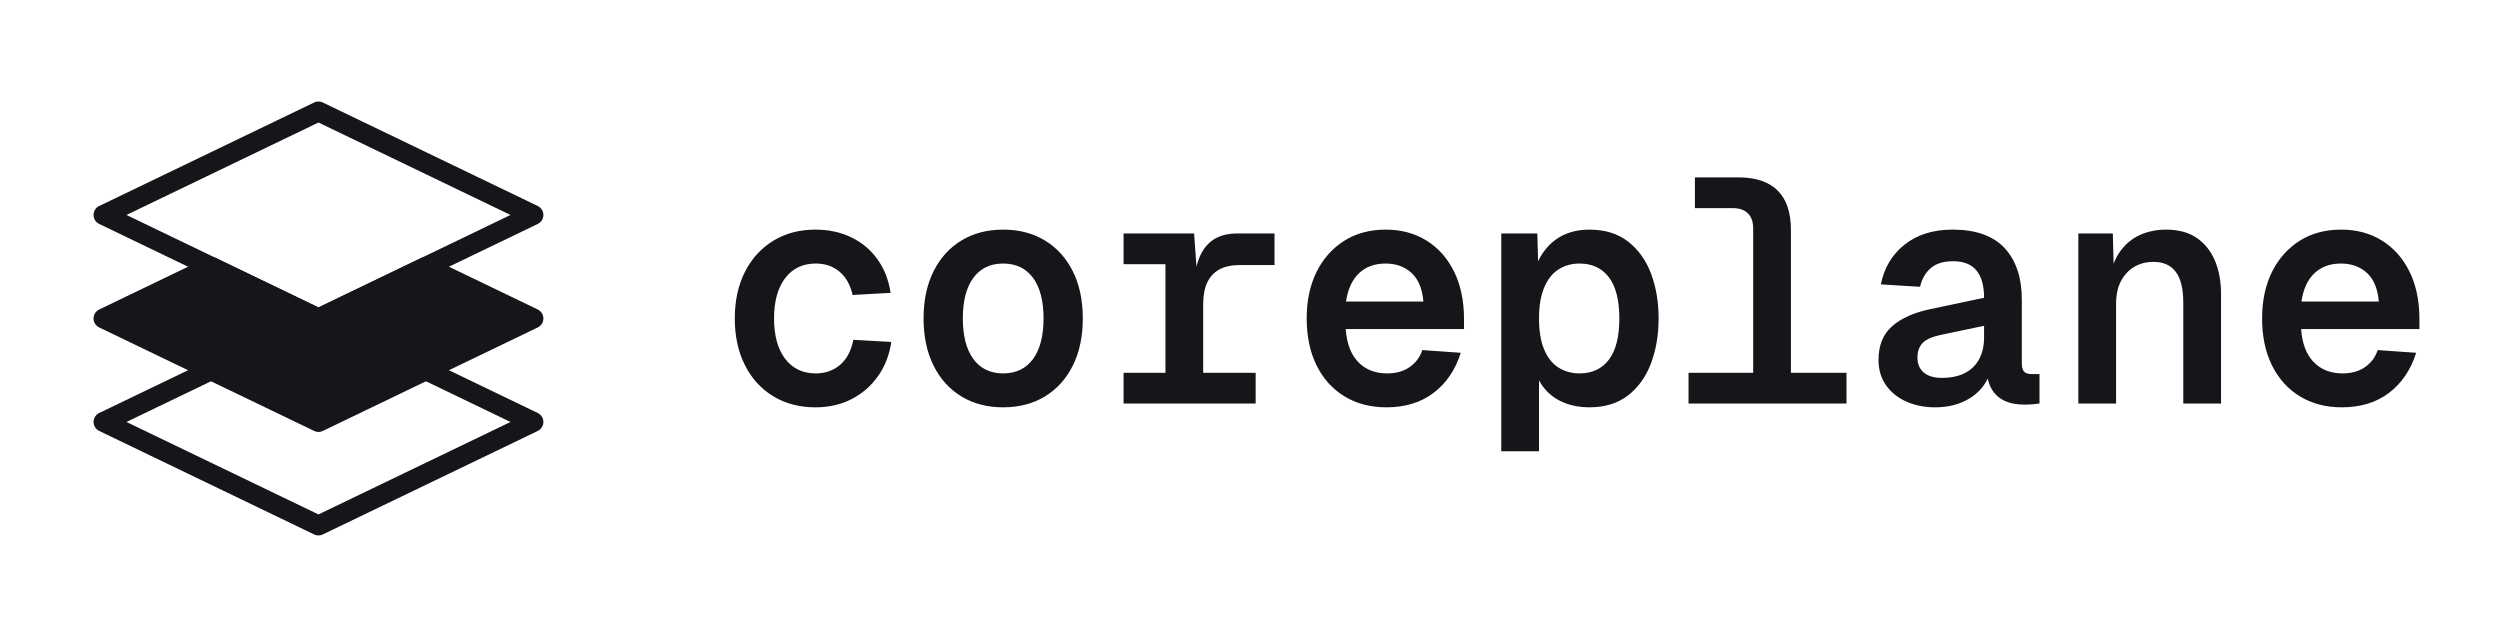
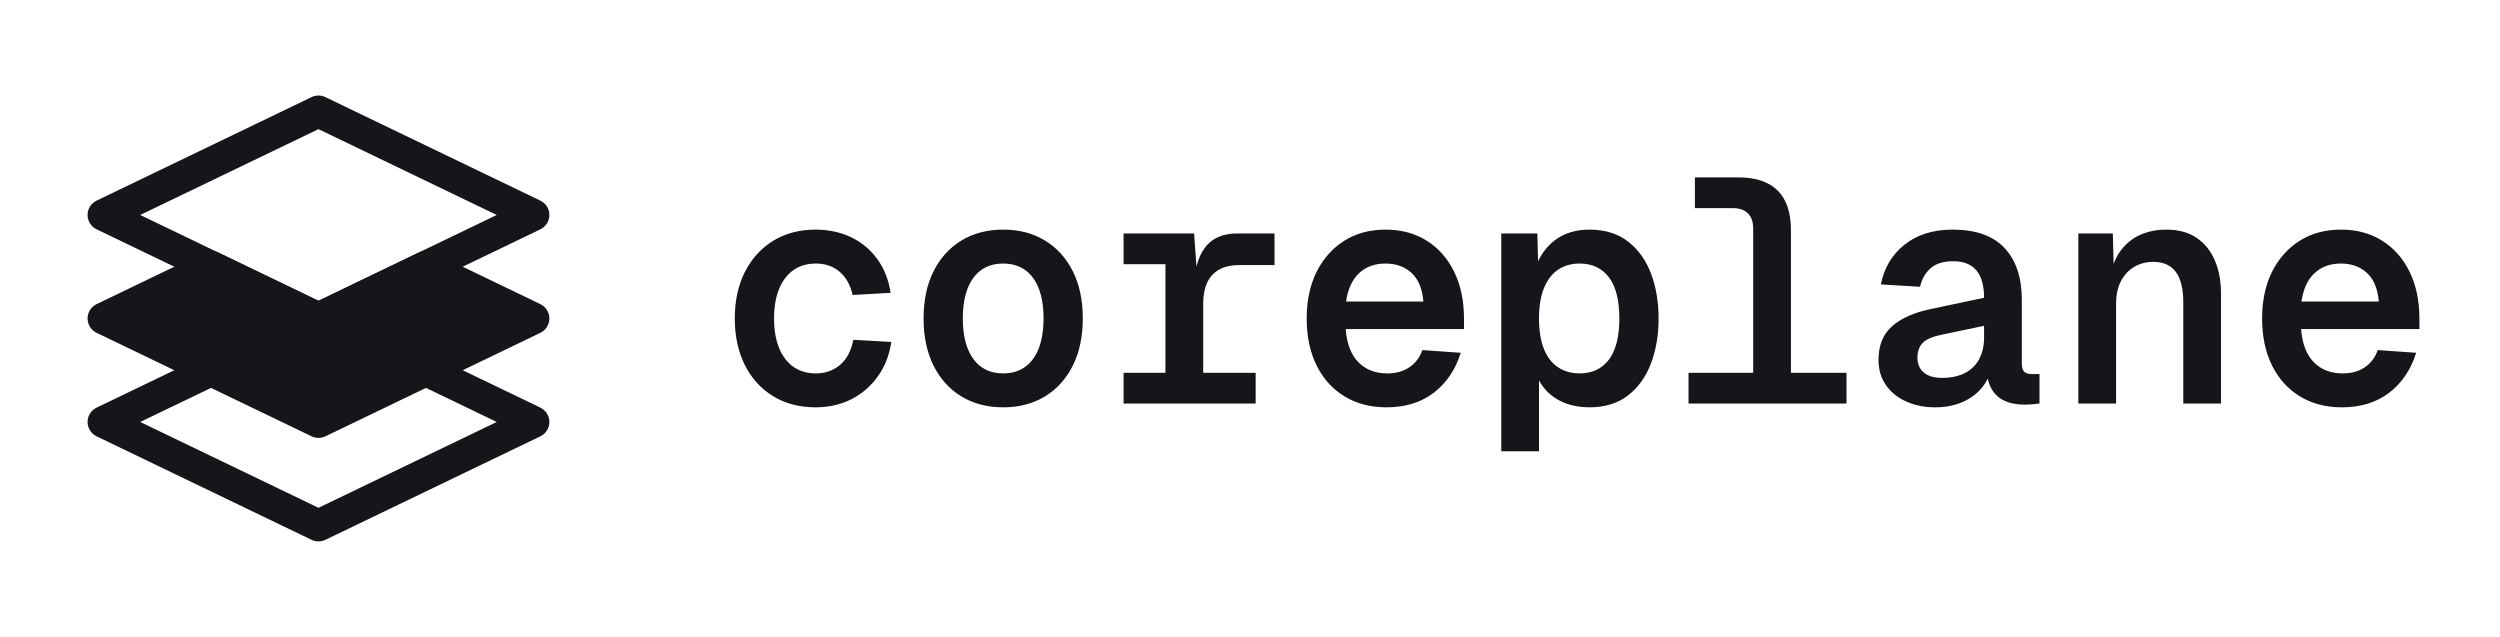
<svg xmlns="http://www.w3.org/2000/svg" width="314" height="80" viewBox="0 0 314 80" fill="none">
-   <g transform="translate(8,8)" stroke-linejoin="round" stroke-width="2.5" stroke="#15151a">
+   <g transform="translate(8,8)" stroke-linejoin="round" stroke-width="4" stroke="#15151a">
    <polygon points="32,32 59,45 32,58 5,45" fill="none" />
    <polygon points="18.5,25.5 5,32 32,45 59,32 45.5,25.5 32,32" fill="#15151a" />
    <polygon points="32,6 59,19 32,32 5,19" fill="none" />
  </g>
  <path transform="translate(90.00,50.68)" d="M12.43 0.48Q9.41 0.48 7.12 -0.91Q4.83 -2.3 3.56 -4.82Q2.29 -7.34 2.29 -10.68Q2.29 -14.02 3.56 -16.53Q4.83 -19.03 7.12 -20.44Q9.41 -21.84 12.43 -21.84Q14.9 -21.84 16.9 -20.88Q18.89 -19.93 20.18 -18.15Q21.48 -16.38 21.86 -13.9L17.09 -13.63Q16.66 -15.54 15.44 -16.56Q14.23 -17.58 12.46 -17.58Q10.01 -17.58 8.61 -15.74Q7.22 -13.9 7.22 -10.68Q7.22 -7.46 8.61 -5.62Q10.01 -3.78 12.46 -3.78Q14.25 -3.78 15.51 -4.85Q16.77 -5.92 17.18 -8L21.95 -7.73Q21.58 -5.26 20.26 -3.41Q18.95 -1.57 16.94 -0.54Q14.92 0.48 12.43 0.48Z M36 0.48Q33 0.48 30.75 -0.89Q28.5 -2.26 27.25 -4.77Q26 -7.29 26 -10.67Q26 -14.1 27.25 -16.6Q28.5 -19.1 30.75 -20.47Q33 -21.84 36 -21.84Q39 -21.84 41.25 -20.47Q43.5 -19.1 44.75 -16.6Q46 -14.1 46 -10.68Q46 -7.29 44.75 -4.77Q43.5 -2.26 41.25 -0.89Q39 0.48 36 0.48ZM36 -3.78Q38.42 -3.78 39.75 -5.59Q41.07 -7.4 41.07 -10.69Q41.07 -13.98 39.75 -15.78Q38.42 -17.58 36 -17.58Q33.58 -17.58 32.25 -15.78Q30.93 -13.98 30.93 -10.69Q30.93 -7.4 32.25 -5.59Q33.58 -3.78 36 -3.78Z M51.12 0V-3.86H58.47L56.38 -1.79V-19.59L58.47 -17.5H51.12V-21.36H59.98L60.42 -15.17L60 -15.5Q60.27 -18.41 61.59 -19.88Q62.91 -21.36 65.42 -21.36H70.08V-17.39H65.7Q64.17 -17.39 63.16 -16.84Q62.14 -16.28 61.63 -15.2Q61.12 -14.11 61.12 -12.48V-1.79L59.06 -3.86H67.71V0Z M84.14 0.48Q81.14 0.48 78.88 -0.89Q76.62 -2.26 75.37 -4.77Q74.12 -7.29 74.12 -10.68Q74.12 -14.02 75.36 -16.53Q76.61 -19.03 78.84 -20.44Q81.06 -21.84 84.05 -21.84Q86.94 -21.84 89.15 -20.48Q91.37 -19.11 92.62 -16.59Q93.88 -14.07 93.88 -10.59V-9.35H79.02Q79.22 -6.62 80.6 -5.2Q81.98 -3.78 84.22 -3.78Q85.92 -3.78 87.06 -4.58Q88.2 -5.38 88.64 -6.71L93.47 -6.37Q92.47 -3.18 90.08 -1.35Q87.68 0.48 84.14 0.48ZM79.06 -12.81H88.78Q88.57 -15.23 87.28 -16.41Q85.99 -17.58 84.02 -17.58Q81.99 -17.58 80.7 -16.37Q79.41 -15.16 79.06 -12.81Z M98.56 6V-21.36H103.09L103.22 -16.46L102.72 -16.7Q103.54 -19.2 105.31 -20.52Q107.08 -21.84 109.62 -21.84Q112.57 -21.84 114.5 -20.33Q116.43 -18.82 117.38 -16.29Q118.32 -13.76 118.32 -10.68Q118.32 -7.62 117.38 -5.08Q116.43 -2.54 114.5 -1.03Q112.57 0.48 109.62 0.48Q107.94 0.48 106.56 -0.06Q105.18 -0.59 104.22 -1.62Q103.26 -2.66 102.75 -4.16L103.3 -4.7V6ZM108.4 -3.78Q110.76 -3.78 112.08 -5.51Q113.39 -7.25 113.39 -10.68Q113.39 -14.11 112.08 -15.85Q110.76 -17.58 108.4 -17.58Q106.88 -17.58 105.73 -16.83Q104.58 -16.08 103.94 -14.54Q103.3 -13.01 103.3 -10.68Q103.3 -8.35 103.93 -6.82Q104.56 -5.28 105.72 -4.53Q106.88 -3.78 108.4 -3.78Z M130.2 -1.36V-21.98Q130.2 -23.22 129.54 -23.88Q128.87 -24.54 127.64 -24.54H122.88V-28.4H128.34Q131.62 -28.4 133.28 -26.74Q134.94 -25.08 134.94 -21.81V-1.36ZM122.08 0V-3.86H141.92V0Z M153.04 0.48Q151.06 0.48 149.44 -0.24Q147.82 -0.96 146.88 -2.3Q145.94 -3.64 145.94 -5.47Q145.94 -8.19 147.64 -9.7Q149.34 -11.21 152.53 -11.87L159.2 -13.28Q159.2 -15.54 158.25 -16.7Q157.3 -17.87 155.31 -17.87Q153.5 -17.87 152.5 -17Q151.5 -16.14 151.16 -14.66L146.24 -14.96Q146.84 -18.06 149.21 -19.95Q151.58 -21.84 155.25 -21.84Q159.62 -21.84 161.78 -19.52Q163.94 -17.19 163.94 -13.04V-5.07Q163.94 -4.29 164.24 -3.99Q164.54 -3.7 165.12 -3.7H166.16V0Q165.92 0.04 165.38 0.09Q164.83 0.14 164.27 0.14Q162.75 0.14 161.69 -0.38Q160.63 -0.9 160.08 -1.95Q159.53 -3 159.47 -4.54H160.08Q159.86 -3.12 158.92 -1.97Q157.97 -0.82 156.46 -0.17Q154.94 0.48 153.04 0.48ZM153.89 -3.22Q155.62 -3.22 156.8 -3.83Q157.98 -4.44 158.59 -5.59Q159.2 -6.74 159.2 -8.3V-9.76L153.87 -8.64Q152.18 -8.3 151.5 -7.62Q150.83 -6.94 150.83 -5.76Q150.83 -4.57 151.63 -3.89Q152.42 -3.22 153.89 -3.22Z M171.04 0V-21.36H175.37L175.52 -15.66L175.02 -15.94Q175.41 -17.96 176.41 -19.27Q177.42 -20.58 178.87 -21.21Q180.33 -21.84 182.05 -21.84Q184.41 -21.84 185.92 -20.79Q187.44 -19.74 188.2 -17.93Q188.96 -16.12 188.96 -13.8V0H184.22V-12.66Q184.22 -15.26 183.29 -16.52Q182.35 -17.79 180.45 -17.79Q179.16 -17.79 178.1 -17.19Q177.05 -16.58 176.41 -15.41Q175.78 -14.24 175.78 -12.5V0Z M204.14 0.48Q201.14 0.48 198.88 -0.89Q196.62 -2.26 195.37 -4.77Q194.12 -7.29 194.12 -10.68Q194.12 -14.02 195.36 -16.53Q196.61 -19.03 198.84 -20.44Q201.06 -21.84 204.05 -21.84Q206.94 -21.84 209.15 -20.48Q211.37 -19.11 212.62 -16.59Q213.88 -14.07 213.88 -10.59V-9.35H199.02Q199.22 -6.62 200.6 -5.2Q201.98 -3.78 204.22 -3.78Q205.92 -3.78 207.06 -4.58Q208.2 -5.38 208.64 -6.71L213.47 -6.37Q212.47 -3.18 210.08 -1.35Q207.68 0.48 204.14 0.48ZM199.06 -12.81H208.78Q208.57 -15.23 207.28 -16.41Q205.99 -17.58 204.02 -17.58Q201.99 -17.58 200.7 -16.37Q199.41 -15.16 199.06 -12.81Z" fill="#15151a" />
</svg>
